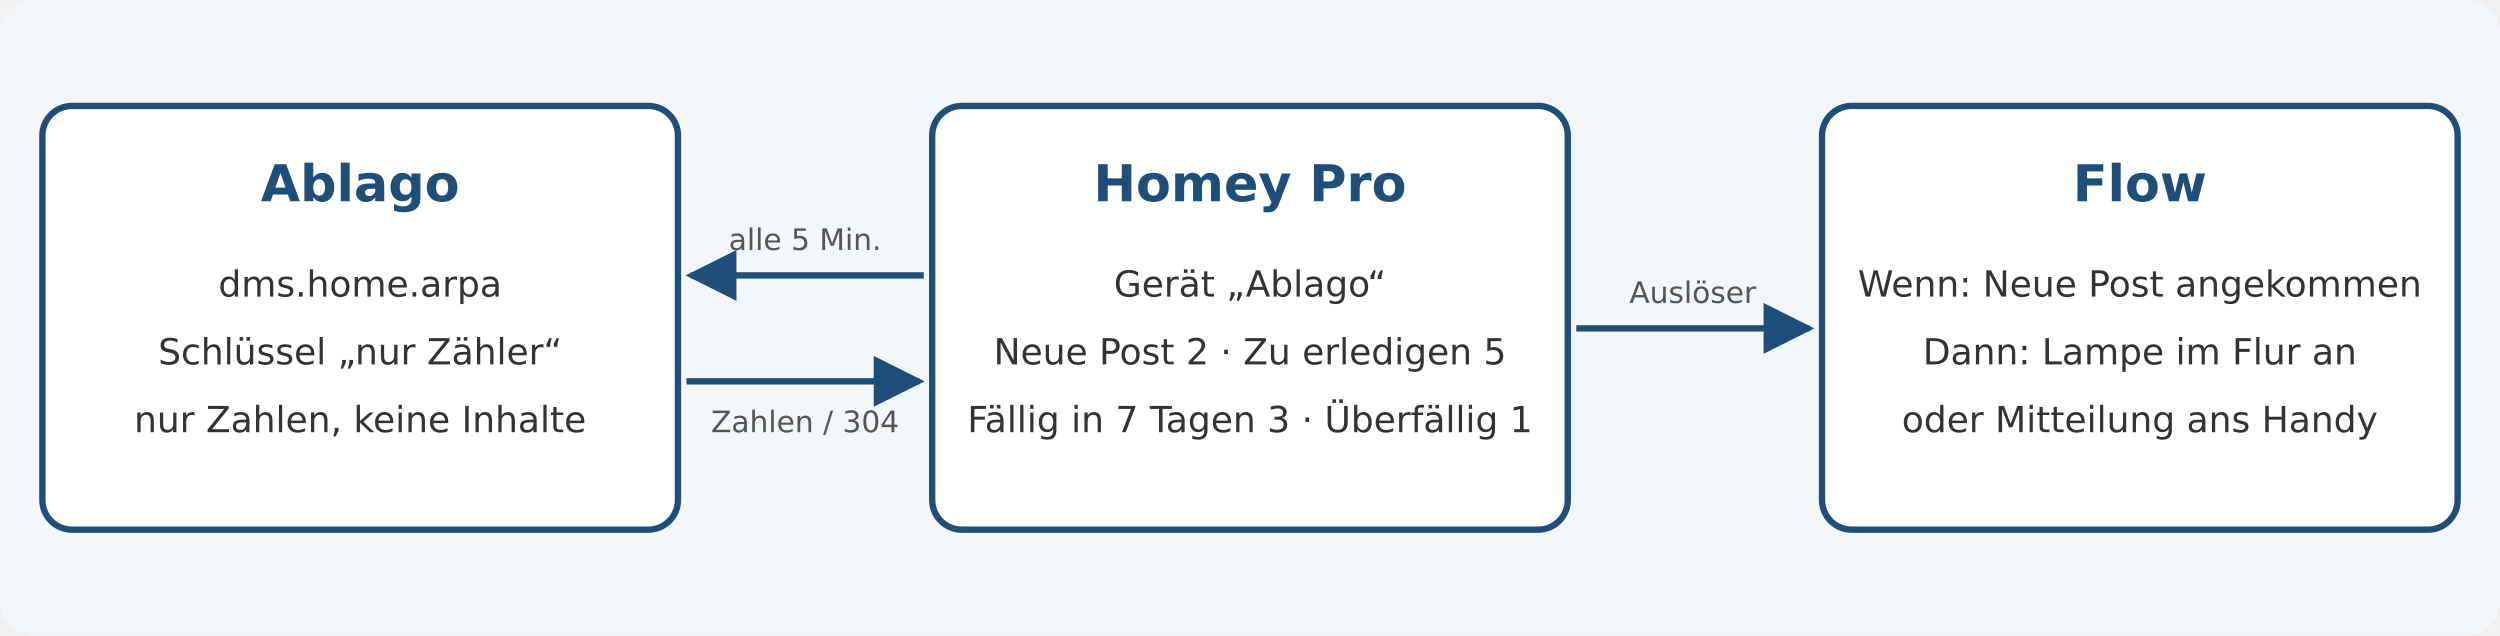
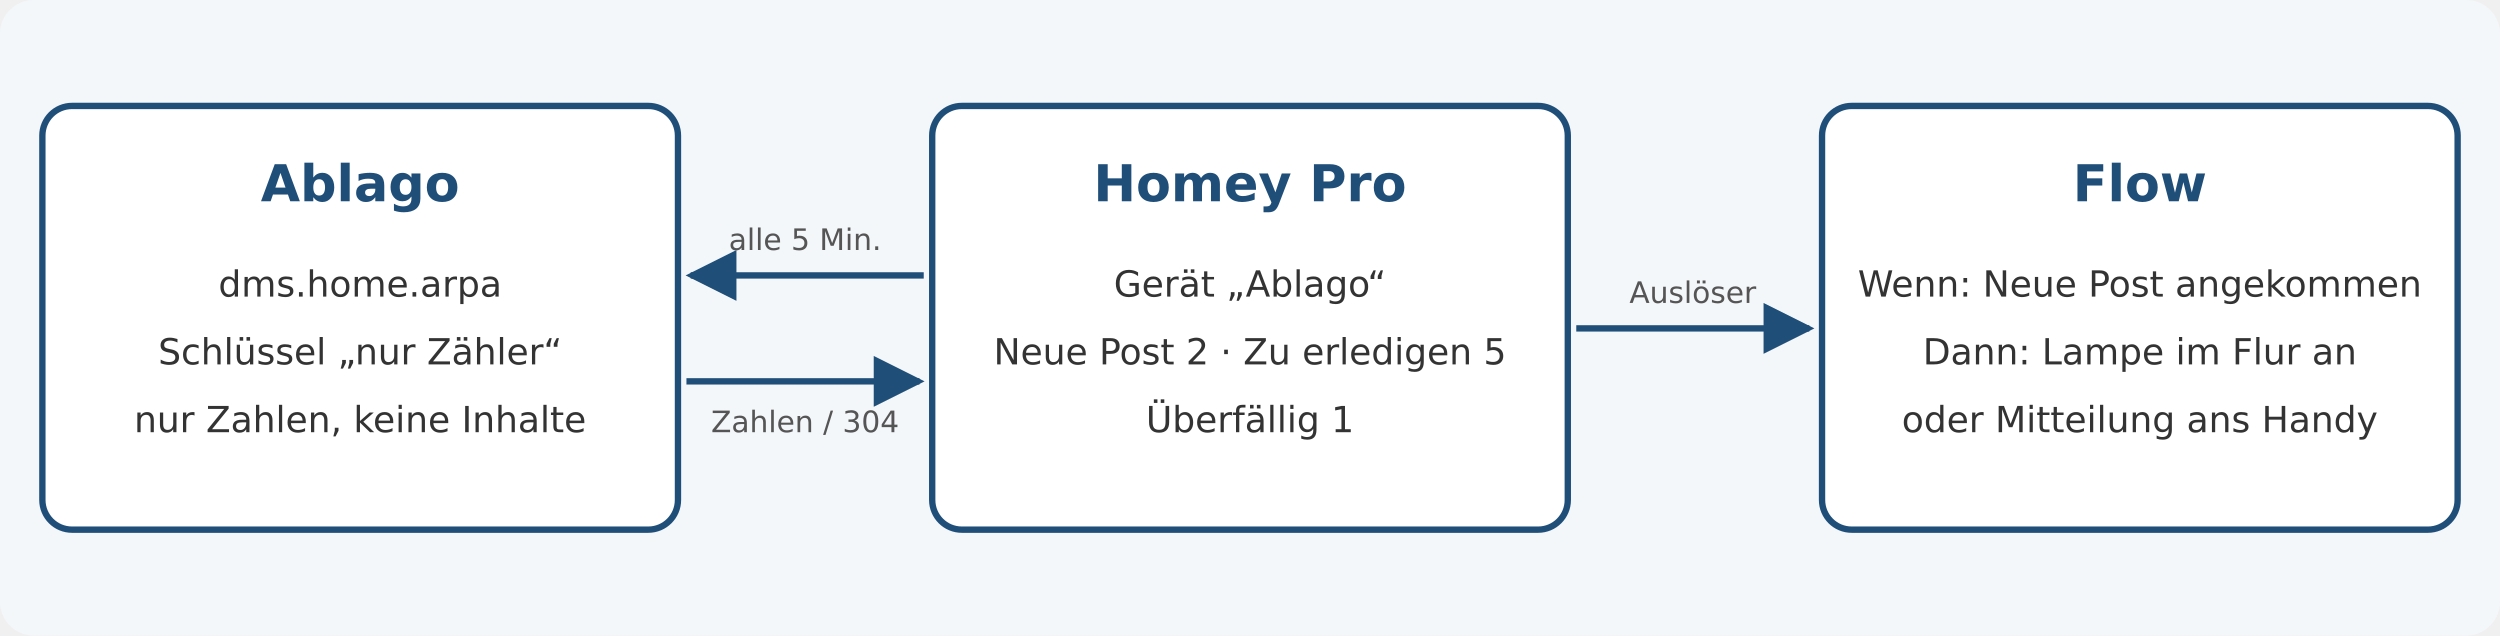
<svg xmlns="http://www.w3.org/2000/svg" viewBox="0 0 1180 300" width="1180" height="300" font-family="DejaVu Sans, Arial, sans-serif">
  <rect width="1180" height="300" rx="16" fill="#F4F7FA" />
  <defs>
    <marker id="p" viewBox="0 0 10 10" refX="9" refY="5" markerWidth="8" markerHeight="8" orient="auto">
      <path d="M0 0 L10 5 L0 10 Z" fill="#1F4E79" />
    </marker>
  </defs>
  <g fill="#fff" stroke="#1F4E79" stroke-width="3">
    <rect x="20" y="50" width="300" height="200" rx="14" />
    <rect x="440" y="50" width="300" height="200" rx="14" />
    <rect x="860" y="50" width="300" height="200" rx="14" />
  </g>
  <g fill="#1F4E79" font-size="24" font-weight="bold" text-anchor="middle">
    <text x="170" y="95">Ablago</text>
    <text x="590" y="95">Homey Pro</text>
    <text x="1010" y="95">Flow</text>
  </g>
  <g fill="#333" font-size="17" text-anchor="middle">
    <text x="170" y="140">dms.home.arpa</text>
    <text x="170" y="172">Schlüssel „nur Zähler“</text>
    <text x="170" y="204">nur Zahlen, keine Inhalte</text>
    <text x="590" y="140">Gerät „Ablago“</text>
    <text x="590" y="172">Neue Post 2 · Zu erledigen 5</text>
-     <text x="590" y="204">Fällig in 7 Tagen 3 · Überfällig 1</text>
+     <text x="590" y="204">Überfällig 1</text>
    <text x="1010" y="140">Wenn: Neue Post angekommen</text>
    <text x="1010" y="172">Dann: Lampe im Flur an</text>
    <text x="1010" y="204">oder Mitteilung ans Handy</text>
  </g>
  <g stroke="#1F4E79" stroke-width="3" fill="none" marker-end="url(#p)">
    <path d="M436 130 H326" />
    <path d="M324 180 H434" />
    <path d="M744 155 H854" />
  </g>
  <g fill="#555" font-size="14" text-anchor="middle">
    <text x="380" y="118">alle 5 Min.</text>
    <text x="380" y="204">Zahlen / 304</text>
    <text x="799" y="143">Auslöser</text>
  </g>
</svg>
